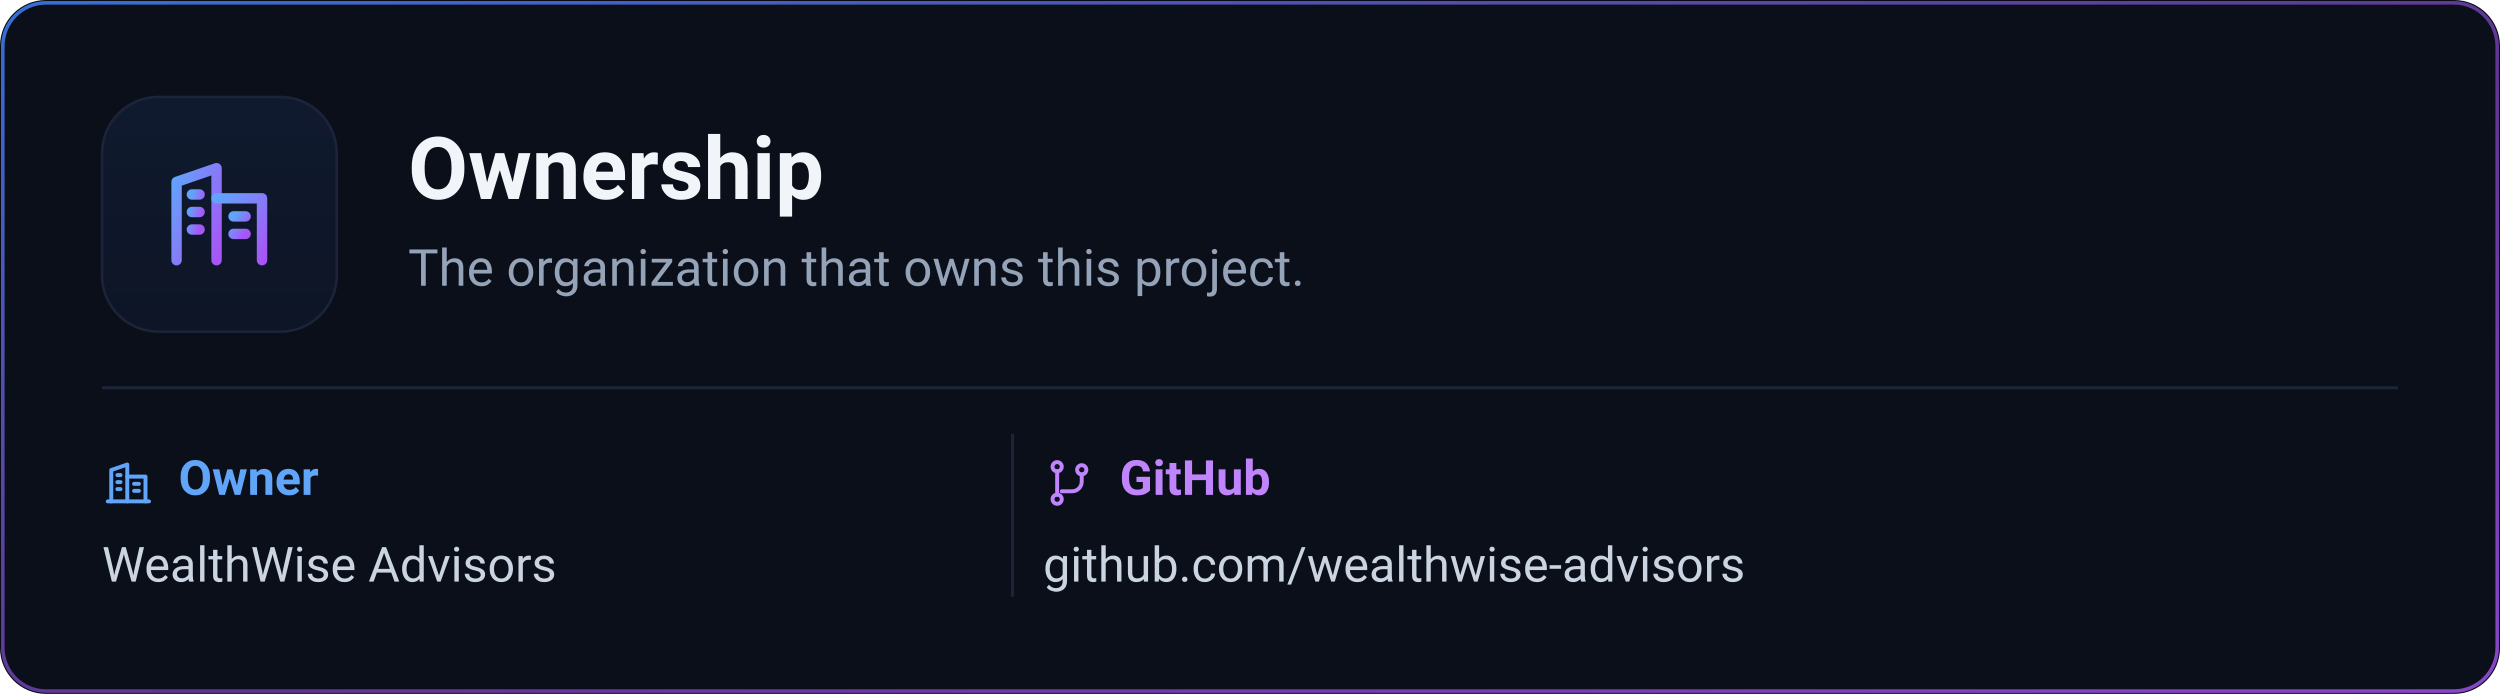
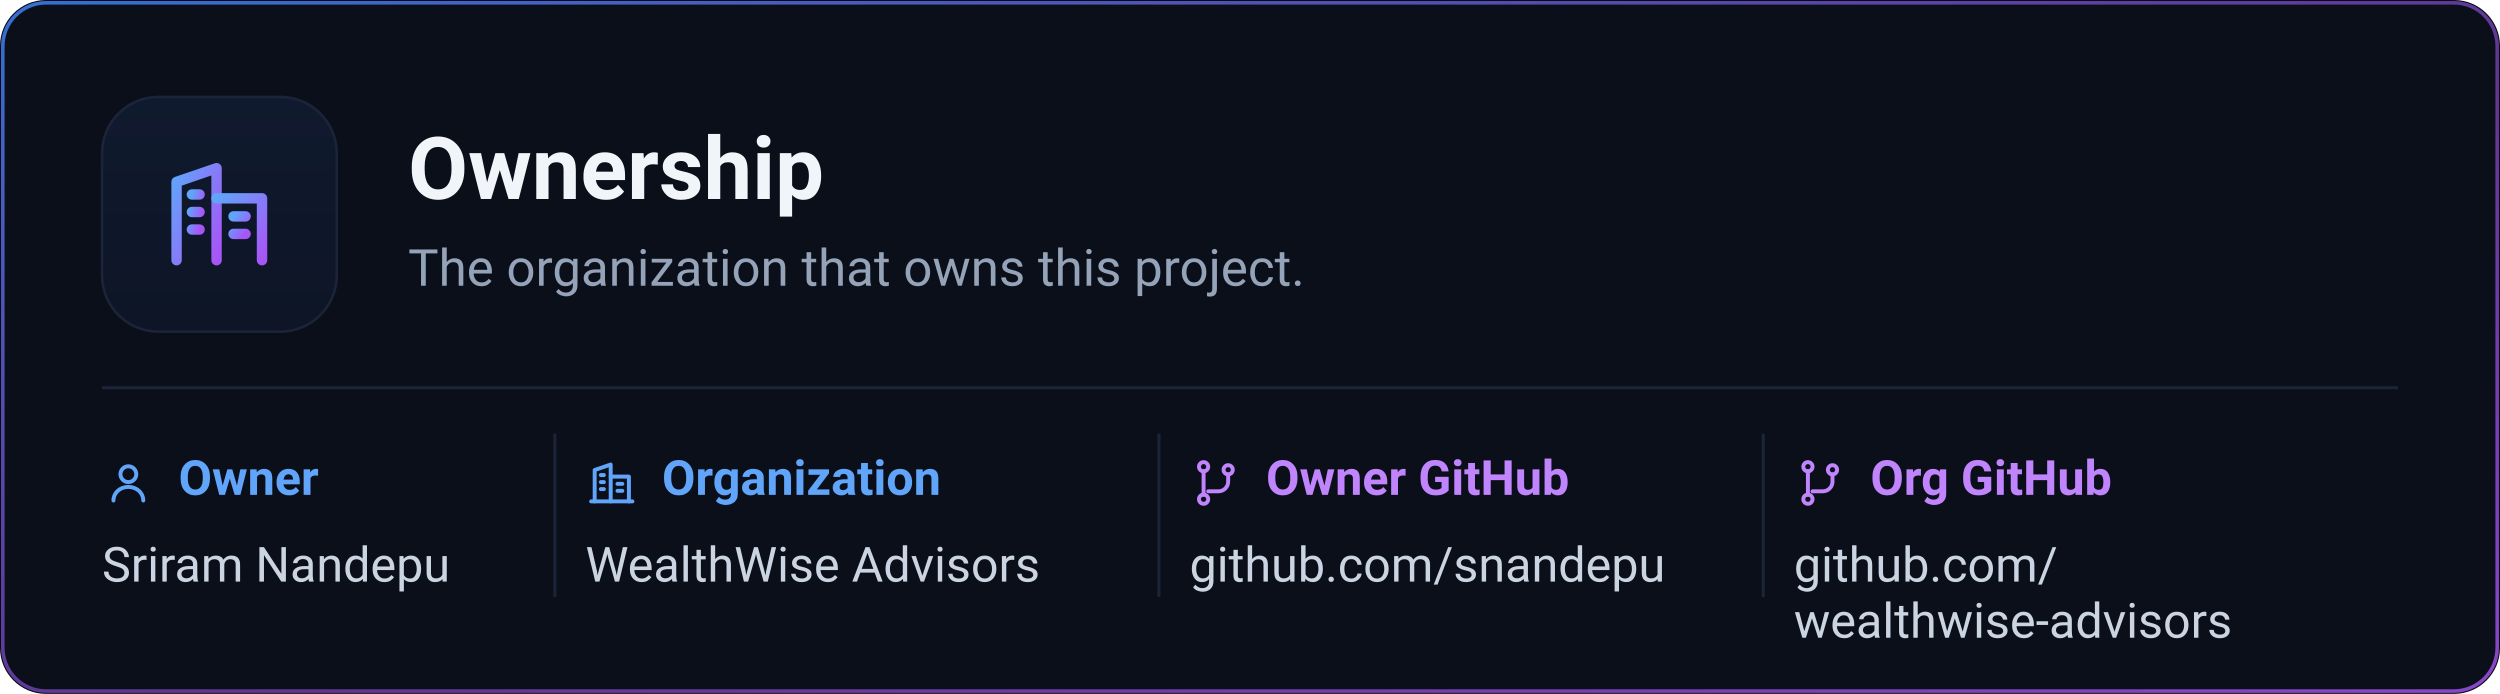
<svg xmlns="http://www.w3.org/2000/svg" viewBox="0 0 980 272" width="980" height="272" role="img" aria-label="Ownership: WealthWise Advisors, github.com/wealthwise-advisors">
  <defs>
    <linearGradient id="edge" x1="0" y1="0" x2="1" y2="1">
      <stop offset="0%" stop-color="#3b82f6" stop-opacity=".85" />
      <stop offset="55%" stop-color="#a855f7" stop-opacity=".55" />
      <stop offset="100%" stop-color="#a855f7" stop-opacity=".8" />
    </linearGradient>
    <linearGradient id="mark" x1="0" y1="0" x2="1" y2="1">
      <stop offset="0%" stop-color="#60a5fa" />
      <stop offset="100%" stop-color="#a855f7" />
    </linearGradient>
    <linearGradient id="tile" x1="0" y1="0" x2="0" y2="1">
      <stop offset="0%" stop-color="#101a2e" />
      <stop offset="100%" stop-color="#0d1526" />
    </linearGradient>
  </defs>
  <rect width="980" height="272" rx="18" fill="#080b12" />
  <rect x="1.1" y="1.1" width="977.8" height="269.8" rx="17" fill="#0b0f1a" stroke="url(#edge)" stroke-width="1.4" />
  <rect x="40" y="38" width="92" height="92" rx="22.1" fill="url(#tile)" stroke="#1b2438" />
  <g transform="translate(60.2 58.2) scale(2.147)" fill="none" stroke="url(#mark)" stroke-width="1.9" stroke-linecap="round" stroke-linejoin="round">
    <path d="M4.2 20.4V6.1l7.3-2.5v16.8" />
    <path d="M11.5 9.1h8.3v11.3" />
    <path d="M2.6 20.4h18.8" />
    <path d="M7 8.4h1.4M7 11.6h1.4M7 14.8h1.4" />
    <path d="M14.6 12.4h2.2M14.6 15.6h2.2" />
  </g>
  <text x="160" y="78" font-family="ui-sans-serif,-apple-system,BlinkMacSystemFont,'Segoe UI',Roboto,Helvetica,Arial,sans-serif" font-size="34" font-weight="700" fill="#f1f5f9">Ownership</text>
  <text x="160" y="112" font-family="ui-sans-serif,-apple-system,BlinkMacSystemFont,'Segoe UI',Roboto,Helvetica,Arial,sans-serif" font-size="20" fill="#94a3b8">The organization that owns this project.</text>
  <line x1="40" y1="152" x2="940" y2="152" stroke="#1b2438" stroke-width="1.2" />
  <g transform="translate(40.0 179.0) scale(0.860)" fill="none" stroke="#60a5fa" stroke-width="1.8" stroke-linecap="round" stroke-linejoin="round">
+     <circle cx="12" cy="8" r="3.6" />
+     <path d="M5.2 20c0-3.5 3-6.2 6.8-6.2s6.8 2.7 6.8 6.2" />
+   </g>
+   <text x="70.0" y="194" font-family="ui-sans-serif,-apple-system,BlinkMacSystemFont,'Segoe UI',Roboto,Helvetica,Arial,sans-serif" font-size="19.0" font-weight="600" fill="#60a5fa">Owner</text>
+   <text x="40.0" y="228" font-family="ui-sans-serif,-apple-system,BlinkMacSystemFont,'Segoe UI',Roboto,Helvetica,Arial,sans-serif" font-size="19.0" fill="#cbd5e1">Sriram Nandepu</text>
+   <line x1="217.5" y1="170" x2="217.5" y2="234" stroke="#1b2438" stroke-width="1.2" />
+   <g transform="translate(229.5 179.0) scale(0.860)" fill="none" stroke="#60a5fa" stroke-width="1.8" stroke-linecap="round" stroke-linejoin="round">
    <path d="M4.2 20.4V6.1l7.3-2.5v16.8" />
    <path d="M11.5 9.1h8.3v11.3" />
    <path d="M2.6 20.4h18.8" />
    <path d="M7 8.4h1.4M7 11.6h1.4M7 14.8h1.4" />
    <path d="M14.6 12.4h2.2M14.6 15.6h2.2" />
  </g>
-   <text x="70.0" y="194" font-family="ui-sans-serif,-apple-system,BlinkMacSystemFont,'Segoe UI',Roboto,Helvetica,Arial,sans-serif" font-size="19.0" font-weight="600" fill="#60a5fa">Owner</text>
-   <text x="40.0" y="228" font-family="ui-sans-serif,-apple-system,BlinkMacSystemFont,'Segoe UI',Roboto,Helvetica,Arial,sans-serif" font-size="19.0" fill="#cbd5e1">WealthWise Advisors</text>
-   <line x1="396.9" y1="170" x2="396.9" y2="234" stroke="#1b2438" stroke-width="1.2" />
-   <g transform="translate(408.9 179.0) scale(0.860)" fill="none" stroke="#c084fc" stroke-width="1.8" stroke-linecap="round" stroke-linejoin="round">
+   <text x="259.5" y="194" font-family="ui-sans-serif,-apple-system,BlinkMacSystemFont,'Segoe UI',Roboto,Helvetica,Arial,sans-serif" font-size="19.0" font-weight="600" fill="#60a5fa">Organization</text>
+   <text x="229.5" y="228" font-family="ui-sans-serif,-apple-system,BlinkMacSystemFont,'Segoe UI',Roboto,Helvetica,Arial,sans-serif" font-size="19.0" fill="#cbd5e1">WealthWise Advisors</text>
+   <line x1="454.3" y1="170" x2="454.3" y2="234" stroke="#1b2438" stroke-width="1.2" />
+   <g transform="translate(466.3 179.0) scale(0.860)" fill="none" stroke="#c084fc" stroke-width="1.8" stroke-linecap="round" stroke-linejoin="round">
    <path d="M6.4 6.6v10.8" />
    <circle cx="6.4" cy="4.6" r="2.1" />
    <circle cx="6.4" cy="19.4" r="2.1" />
    <circle cx="17.6" cy="6" r="2.1" />
    <path d="M17.6 8.1v3.3a4.4 4.4 0 0 1-4.4 4.4H8.5" />
  </g>
-   <text x="438.9" y="194" font-family="ui-sans-serif,-apple-system,BlinkMacSystemFont,'Segoe UI',Roboto,Helvetica,Arial,sans-serif" font-size="19.0" font-weight="600" fill="#c084fc">GitHub</text>
-   <text x="408.9" y="228" font-family="ui-sans-serif,-apple-system,BlinkMacSystemFont,'Segoe UI',Roboto,Helvetica,Arial,sans-serif" font-size="19.0" fill="#cbd5e1">github.com/wealthwise-advisors</text>
+   <text x="496.3" y="194" font-family="ui-sans-serif,-apple-system,BlinkMacSystemFont,'Segoe UI',Roboto,Helvetica,Arial,sans-serif" font-size="19.0" font-weight="600" fill="#c084fc">Owner GitHub</text>
+   <text x="466.3" y="228" font-family="ui-sans-serif,-apple-system,BlinkMacSystemFont,'Segoe UI',Roboto,Helvetica,Arial,sans-serif" font-size="19.0" fill="#cbd5e1">github.com/snandepu</text>
+   <line x1="691.2" y1="170" x2="691.2" y2="234" stroke="#1b2438" stroke-width="1.2" />
+   <g transform="translate(703.2 179.0) scale(0.860)" fill="none" stroke="#c084fc" stroke-width="1.8" stroke-linecap="round" stroke-linejoin="round">
+     <path d="M6.4 6.6v10.8" />
+     <circle cx="6.4" cy="4.6" r="2.1" />
+     <circle cx="6.4" cy="19.4" r="2.1" />
+     <circle cx="17.6" cy="6" r="2.1" />
+     <path d="M17.6 8.1v3.3a4.4 4.4 0 0 1-4.4 4.4H8.5" />
+   </g>
+   <text x="733.2" y="194" font-family="ui-sans-serif,-apple-system,BlinkMacSystemFont,'Segoe UI',Roboto,Helvetica,Arial,sans-serif" font-size="19.0" font-weight="600" fill="#c084fc">Org GitHub</text>
+   <text x="703.2" y="228" font-family="ui-sans-serif,-apple-system,BlinkMacSystemFont,'Segoe UI',Roboto,Helvetica,Arial,sans-serif" font-size="19.0" fill="#cbd5e1">github.com/</text>
+   <text x="703.2" y="250" font-family="ui-sans-serif,-apple-system,BlinkMacSystemFont,'Segoe UI',Roboto,Helvetica,Arial,sans-serif" font-size="19.0" fill="#cbd5e1">wealthwise-advisors</text>
</svg>
